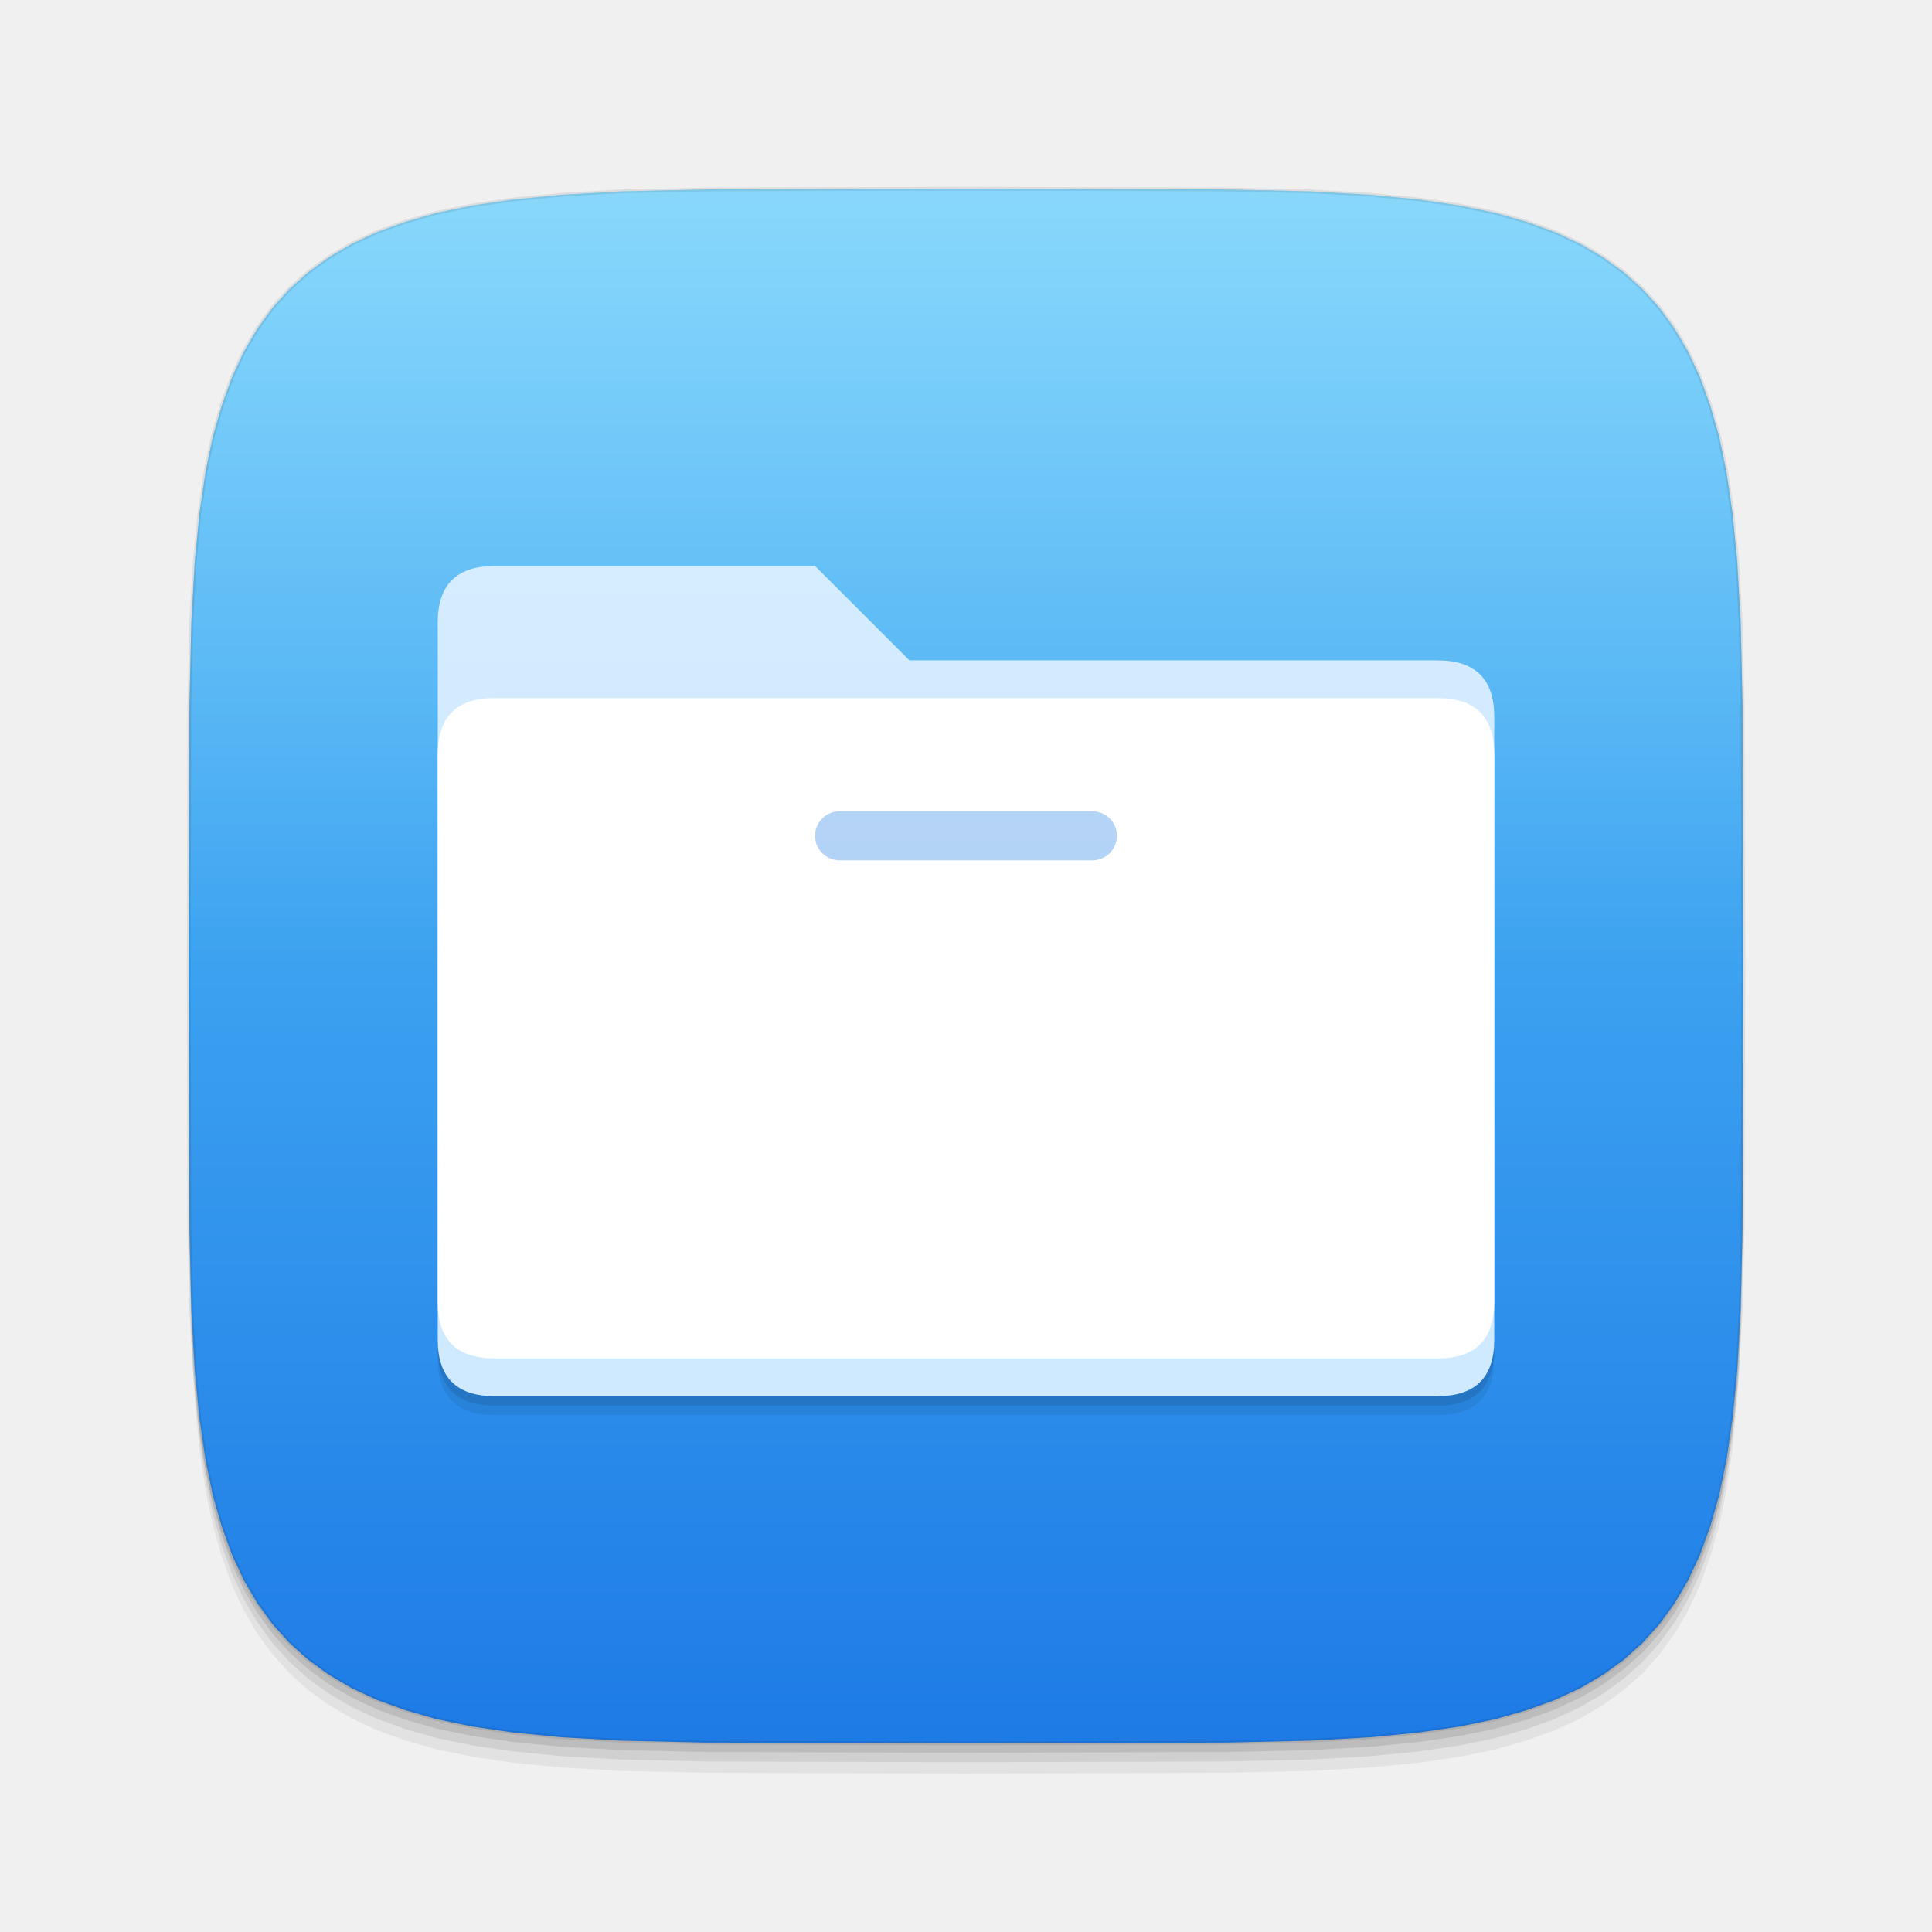
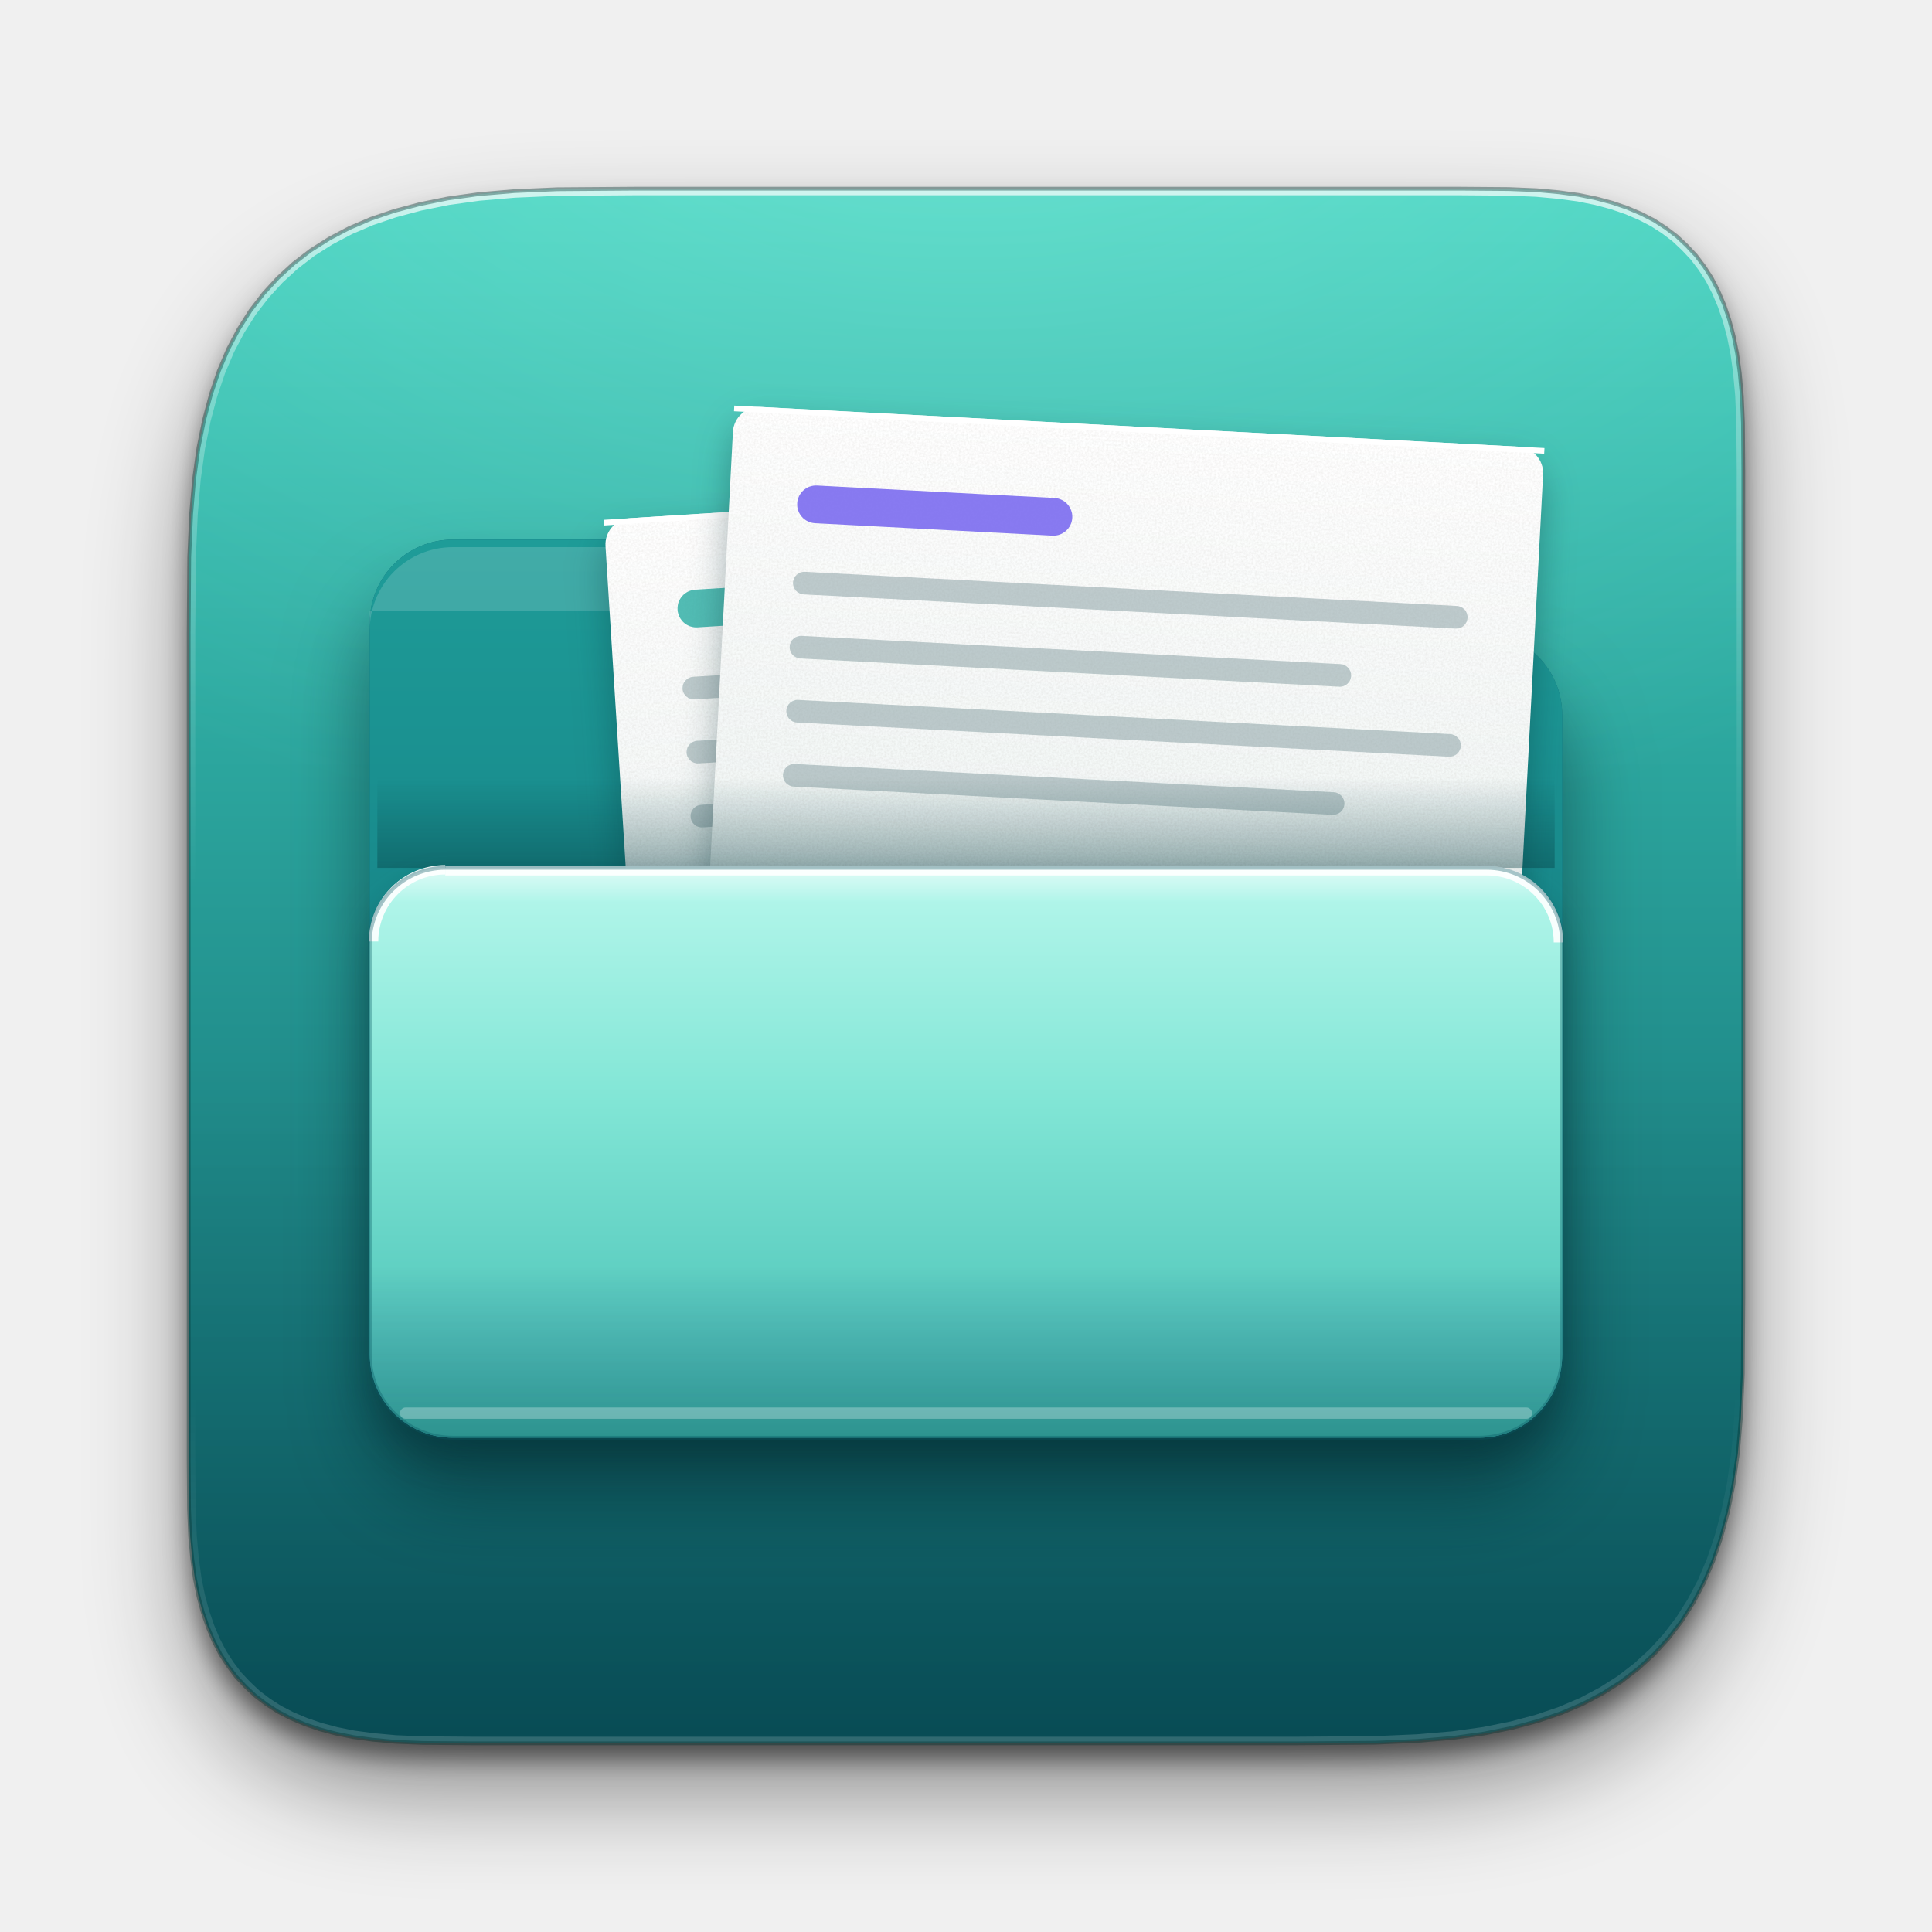
<svg xmlns="http://www.w3.org/2000/svg" viewBox="0 0 1024 1024" width="1024" height="1024">
  <defs>
-     <linearGradient id="bg" x1="0" y1="0" x2="0" y2="1">
-       <stop offset="0" stop-color="#5AC8FA" />
-       <stop offset="1" stop-color="#1E7BE6" />
+     <clipPath id="c0">
+       <path d="M100.0 336.0L100.3 295.4L101.3 272.6L102.9 253.8L105.2 237.3L108.2 222.5L111.8 209.0L116.0 196.6L120.9 185.1L126.5 174.5L132.7 164.7L139.7 155.6L147.3 147.3L155.6 139.7L164.7 132.7L174.5 126.5L185.1 120.9L196.6 116.0L209.0 111.8L222.5 108.2L237.3 105.2L253.8 102.9L272.6 101.3L295.4 100.3L336.0 100.0L774.0 100.0L799.8 100.2L814.3 100.8L826.3 101.9L836.7 103.3L846.1 105.2L854.7 107.5L862.6 110.2L869.9 113.3L876.7 116.8L882.9 120.8L888.7 125.2L893.9 130.1L898.8 135.3L903.2 141.1L907.2 147.3L910.7 154.1L913.8 161.4L916.5 169.3L918.8 177.9L920.7 187.3L922.1 197.7L923.2 209.7L923.8 224.2L924.0 250.0L924.0 688.0L923.7 728.6L922.7 751.4L921.1 770.2L918.8 786.7L915.8 801.5L912.2 815.0L908.0 827.4L903.1 838.9L897.5 849.5L891.3 859.3L884.3 868.4L876.7 876.7L868.4 884.3L859.3 891.3L849.5 897.5L838.9 903.1L827.4 908.0L815.0 912.2L801.5 915.8L786.7 918.8L770.2 921.1L751.4 922.7L728.6 923.7L688.0 924.0L250.0 924.0L224.2 923.8L209.7 923.2L197.7 922.1L187.3 920.7L177.9 918.8L169.3 916.5L161.4 913.8L154.1 910.7L147.3 907.2L141.1 903.2L135.3 898.8L130.1 893.9L125.2 888.7L120.8 882.9L116.8 876.7L113.3 869.9L110.2 862.6L107.5 854.7L105.2 846.1L103.3 836.7L101.9 826.3L100.8 814.3L100.2 799.8L100.0 774.0Z" />
+     </clipPath>
+     <filter id="b1" filterUnits="userSpaceOnUse" x="-100" y="-100" width="1224" height="1224">
+       <feGaussianBlur stdDeviation="26" />
+     </filter>
+     <filter id="b2" filterUnits="userSpaceOnUse" x="-100" y="-100" width="1224" height="1224">
+       <feGaussianBlur stdDeviation="6" />
+     </filter>
+     <linearGradient id="g3" x1="0" y1="0" x2="0" y2="1">
+       <stop offset="0" stop-color="#3FD1BE" />
+       <stop offset="1" stop-color="#0A5B66" />
    </linearGradient>
-     <linearGradient id="gloss" x1="0" y1="0" x2="0" y2="1">
-       <stop offset="0" stop-color="#fff" stop-opacity=".28" />
-       <stop offset=".5" stop-color="#fff" stop-opacity="0" />
+     <radialGradient id="r4" cx="0.5" cy="0" r="0.75">
+       <stop offset="0" stop-color="#CFFFF4" stop-opacity="0.3" />
+       <stop offset="1" stop-color="#CFFFF4" stop-opacity="0" />
+     </radialGradient>
+     <linearGradient id="g5" x1="0" y1="0" x2="0" y2="1">
+       <stop offset="0.55" stop-color="#000" stop-opacity="0" />
+       <stop offset="1" stop-color="#000" stop-opacity="0.22" />
    </linearGradient>
-     <clipPath id="sq">
-       <path d="M924.0,512.0 L923.6,650.4 L922.6,694.5 L920.8,726.3 L918.3,751.9 L915.1,773.7 L911.2,792.6 L906.4,809.3 L901.0,824.2 L894.7,837.7 L887.6,849.8 L879.6,860.8 L870.7,870.7 L860.8,879.6 L849.8,887.6 L837.7,894.7 L824.2,901.0 L809.3,906.4 L792.6,911.2 L773.7,915.1 L751.9,918.3 L726.3,920.8 L694.5,922.6 L650.4,923.6 L512.0,924.0 L373.6,923.6 L329.5,922.6 L297.7,920.8 L272.1,918.3 L250.3,915.1 L231.4,911.2 L214.7,906.4 L199.8,901.0 L186.3,894.7 L174.2,887.6 L163.2,879.6 L153.3,870.7 L144.4,860.8 L136.4,849.8 L129.3,837.7 L123.0,824.2 L117.6,809.3 L112.8,792.6 L108.9,773.7 L105.7,751.9 L103.2,726.3 L101.4,694.5 L100.4,650.4 L100.0,512.0 L100.4,373.6 L101.4,329.5 L103.2,297.7 L105.7,272.1 L108.9,250.3 L112.8,231.4 L117.6,214.7 L123.0,199.8 L129.3,186.3 L136.4,174.2 L144.4,163.2 L153.3,153.3 L163.2,144.4 L174.2,136.4 L186.3,129.3 L199.8,123.0 L214.7,117.6 L231.4,112.8 L250.3,108.9 L272.1,105.7 L297.7,103.2 L329.5,101.4 L373.6,100.4 L512.0,100.0 L650.4,100.4 L694.5,101.4 L726.3,103.2 L751.9,105.7 L773.7,108.9 L792.6,112.8 L809.3,117.6 L824.2,123.0 L837.7,129.3 L849.8,136.4 L860.8,144.4 L870.7,153.3 L879.6,163.2 L887.6,174.2 L894.7,186.3 L901.0,199.8 L906.4,214.7 L911.2,231.4 L915.1,250.3 L918.3,272.1 L920.8,297.7 L922.6,329.5 L923.6,373.6 Z" />
+     <linearGradient id="g6" x1="0" y1="0" x2="0" y2="1">
+       <stop offset="0" stop-color="#fff" stop-opacity="0.7" />
+       <stop offset="0.12" stop-color="#fff" stop-opacity="0.3" />
+       <stop offset="0.45" stop-color="#fff" stop-opacity="0" />
+       <stop offset="0.78" stop-color="#fff" stop-opacity="0" />
+       <stop offset="1" stop-color="#fff" stop-opacity="0.16" />
+     </linearGradient>
+     <filter id="grain" x="0" y="0" width="100%" height="100%" color-interpolation-filters="sRGB">
+       <feTurbulence type="fractalNoise" baseFrequency="0.9" numOctaves="2" seed="7" />
+       <feColorMatrix values="0 0 0 0 .25  0 0 0 0 .18  0 0 0 0 .1  0 0 0 0.105 -0.032" />
+     </filter>
+     <filter id="f-sh" filterUnits="userSpaceOnUse" x="-100" y="-100" width="1224" height="1224" color-interpolation-filters="sRGB">
+       <feGaussianBlur in="SourceAlpha" stdDeviation="22" />
+       <feOffset dx="0" dy="30" result="o" />
+       <feFlood flood-color="#02262B" flood-opacity="0.55" />
+       <feComposite in2="o" operator="in" result="s" />
+       <feMerge>
+         <feMergeNode in="s" />
+         <feMergeNode in="SourceGraphic" />
+       </feMerge>
+     </filter>
+     <filter id="f-psh" filterUnits="userSpaceOnUse" x="-100" y="-100" width="1224" height="1224" color-interpolation-filters="sRGB">
+       <feGaussianBlur in="SourceAlpha" stdDeviation="10" />
+       <feOffset dx="0" dy="10" result="o" />
+       <feFlood flood-color="#02262B" flood-opacity="0.35" />
+       <feComposite in2="o" operator="in" result="s" />
+       <feMerge>
+         <feMergeNode in="s" />
+         <feMergeNode in="SourceGraphic" />
+       </feMerge>
+     </filter>
+     <filter id="f-b4" filterUnits="userSpaceOnUse" x="-100" y="-100" width="1224" height="1224">
+       <feGaussianBlur stdDeviation="4" />
+     </filter>
+     <linearGradient id="f-back" x1="0" y1="0" x2="0" y2="1">
+       <stop offset="0" stop-color="#1E9C98" />
+       <stop offset="1" stop-color="#0F6E79" />
+     </linearGradient>
+     <linearGradient id="f-front" x1="0" y1="0" x2="0" y2="1">
+       <stop offset="0" stop-color="#B7F7EC" />
+       <stop offset="0.4" stop-color="#82E6D6" />
+       <stop offset="1" stop-color="#3FBBB0" />
+     </linearGradient>
+     <linearGradient id="f-paper" x1="0" y1="0" x2="0" y2="1">
+       <stop offset="0" stop-color="#FFFFFF" />
+       <stop offset="1" stop-color="#EAF1F0" />
+     </linearGradient>
+     <linearGradient id="f-ao" x1="0" y1="0" x2="0" y2="1">
+       <stop offset="0" stop-color="#033B40" stop-opacity="0" />
+       <stop offset="1" stop-color="#033B40" stop-opacity="0.45" />
+     </linearGradient>
+     <linearGradient id="f-fshade" x1="0" y1="0" x2="0" y2="1">
+       <stop offset="0" stop-color="#fff" stop-opacity="0.55" />
+       <stop offset="0.06" stop-color="#fff" stop-opacity="0.0" />
+       <stop offset="0.7" stop-color="#005" stop-opacity="0" />
+       <stop offset="1" stop-color="#012E3A" stop-opacity="0.28" />
+     </linearGradient>
+     <linearGradient id="f-tabhl" x1="0" y1="0" x2="0" y2="1">
+       <stop offset="0" stop-color="#8FF1E2" />
+       <stop offset="1" stop-color="#1E9C98" />
+     </linearGradient>
+     <clipPath id="f-pclip">
+       <rect x="200" y="200" width="624" height="260" />
+     </clipPath>
+     <clipPath id="f-grain0">
+       <rect x="330" y="262" width="420" height="330" rx="14" fill="#000" />
+     </clipPath>
+     <clipPath id="f-grain1">
+       <rect x="380" y="226" width="430" height="340" rx="14" fill="#000" />
    </clipPath>
  </defs>
-   <g transform="translate(0 16)" fill="#000" opacity="0.06">
-     <path d="M924.0,512.0 L923.6,650.4 L922.6,694.5 L920.8,726.3 L918.3,751.9 L915.1,773.7 L911.2,792.6 L906.4,809.3 L901.0,824.2 L894.7,837.7 L887.6,849.8 L879.6,860.8 L870.7,870.7 L860.8,879.6 L849.8,887.6 L837.7,894.7 L824.2,901.0 L809.3,906.4 L792.6,911.2 L773.7,915.1 L751.9,918.3 L726.3,920.8 L694.5,922.6 L650.4,923.6 L512.0,924.0 L373.6,923.6 L329.5,922.6 L297.7,920.8 L272.1,918.3 L250.3,915.1 L231.4,911.2 L214.7,906.4 L199.8,901.0 L186.3,894.7 L174.2,887.6 L163.2,879.6 L153.3,870.7 L144.4,860.8 L136.4,849.8 L129.3,837.7 L123.0,824.2 L117.6,809.3 L112.8,792.6 L108.9,773.7 L105.7,751.9 L103.2,726.3 L101.4,694.5 L100.4,650.4 L100.0,512.0 L100.4,373.6 L101.4,329.5 L103.2,297.7 L105.7,272.1 L108.9,250.3 L112.8,231.4 L117.6,214.7 L123.0,199.8 L129.3,186.3 L136.4,174.2 L144.4,163.2 L153.3,153.3 L163.2,144.4 L174.2,136.4 L186.3,129.3 L199.8,123.0 L214.7,117.6 L231.4,112.8 L250.3,108.9 L272.1,105.7 L297.7,103.2 L329.5,101.4 L373.6,100.4 L512.0,100.0 L650.4,100.4 L694.5,101.4 L726.3,103.2 L751.9,105.7 L773.7,108.9 L792.6,112.8 L809.3,117.6 L824.2,123.0 L837.7,129.3 L849.8,136.4 L860.8,144.4 L870.7,153.3 L879.6,163.2 L887.6,174.2 L894.7,186.3 L901.0,199.8 L906.4,214.7 L911.2,231.4 L915.1,250.3 L918.3,272.1 L920.8,297.7 L922.6,329.5 L923.6,373.6 Z" />
+   <g transform="translate(0 26)" opacity="0.42">
+     <g filter="url(#b1)">
+       <rect width="1024" height="1024" fill="#000" fill-opacity="0" />
+       <path d="M100.0 336.0L100.3 295.4L101.3 272.6L102.9 253.8L105.2 237.3L108.2 222.5L111.8 209.0L116.0 196.6L120.9 185.1L126.5 174.5L132.7 164.7L139.7 155.6L147.3 147.3L155.6 139.7L164.7 132.7L174.5 126.5L185.1 120.9L196.6 116.0L209.0 111.8L222.5 108.2L237.3 105.2L253.8 102.9L272.6 101.3L295.4 100.3L336.0 100.0L774.0 100.0L799.8 100.2L814.3 100.8L826.3 101.9L836.7 103.3L846.1 105.2L854.7 107.5L862.6 110.2L869.9 113.3L876.7 116.8L882.9 120.8L888.7 125.2L893.9 130.1L898.8 135.3L903.2 141.1L907.2 147.3L910.7 154.1L913.8 161.4L916.5 169.3L918.8 177.9L920.7 187.3L922.1 197.7L923.2 209.7L923.8 224.2L924.0 250.0L924.0 688.0L923.7 728.6L922.7 751.4L921.1 770.2L918.8 786.7L915.8 801.5L912.2 815.0L908.0 827.4L903.1 838.9L897.5 849.5L891.3 859.3L884.3 868.4L876.7 876.7L868.4 884.3L859.3 891.3L849.5 897.5L838.9 903.1L827.4 908.0L815.0 912.2L801.5 915.8L786.7 918.8L770.2 921.1L751.4 922.7L728.6 923.7L688.0 924.0L250.0 924.0L224.2 923.8L209.7 923.2L197.7 922.1L187.3 920.7L177.9 918.8L169.3 916.5L161.4 913.8L154.1 910.7L147.3 907.2L141.1 903.2L135.3 898.8L130.1 893.9L125.2 888.7L120.8 882.9L116.8 876.7L113.3 869.9L110.2 862.6L107.5 854.7L105.2 846.1L103.3 836.7L101.9 826.3L100.8 814.3L100.2 799.8L100.0 774.0Z" fill="#000" />
+     </g>
  </g>
-   <g transform="translate(0 10)" fill="#000" opacity="0.08">
-     <path d="M924.0,512.0 L923.6,650.4 L922.6,694.5 L920.8,726.3 L918.3,751.9 L915.1,773.7 L911.2,792.6 L906.4,809.3 L901.0,824.2 L894.7,837.7 L887.6,849.8 L879.6,860.8 L870.7,870.7 L860.8,879.6 L849.8,887.6 L837.7,894.7 L824.2,901.0 L809.3,906.4 L792.6,911.2 L773.7,915.1 L751.9,918.3 L726.3,920.8 L694.5,922.6 L650.4,923.6 L512.0,924.0 L373.6,923.6 L329.5,922.6 L297.7,920.8 L272.1,918.3 L250.3,915.1 L231.4,911.2 L214.7,906.4 L199.8,901.0 L186.3,894.7 L174.2,887.6 L163.2,879.6 L153.3,870.7 L144.4,860.8 L136.4,849.8 L129.3,837.7 L123.0,824.2 L117.6,809.3 L112.8,792.6 L108.9,773.7 L105.7,751.9 L103.2,726.3 L101.4,694.5 L100.4,650.4 L100.0,512.0 L100.4,373.6 L101.4,329.5 L103.2,297.7 L105.7,272.1 L108.9,250.3 L112.8,231.4 L117.6,214.7 L123.0,199.8 L129.3,186.3 L136.4,174.2 L144.4,163.2 L153.3,153.3 L163.2,144.4 L174.2,136.4 L186.3,129.3 L199.8,123.0 L214.7,117.6 L231.4,112.8 L250.3,108.9 L272.1,105.7 L297.7,103.2 L329.5,101.4 L373.6,100.4 L512.0,100.0 L650.4,100.4 L694.5,101.4 L726.3,103.2 L751.9,105.7 L773.7,108.9 L792.6,112.8 L809.3,117.6 L824.2,123.0 L837.7,129.3 L849.8,136.4 L860.8,144.4 L870.7,153.3 L879.6,163.2 L887.6,174.2 L894.7,186.3 L901.0,199.8 L906.4,214.7 L911.2,231.4 L915.1,250.3 L918.3,272.1 L920.8,297.7 L922.6,329.5 L923.6,373.6 Z" />
+   <g transform="translate(0 8)" opacity="0.5">
+     <g filter="url(#b2)">
+       <rect width="1024" height="1024" fill="#000" fill-opacity="0" />
+       <path d="M100.0 336.0L100.3 295.4L101.3 272.6L102.9 253.8L105.2 237.3L108.2 222.5L111.8 209.0L116.0 196.6L120.9 185.1L126.5 174.5L132.7 164.7L139.7 155.6L147.3 147.3L155.6 139.7L164.7 132.7L174.5 126.5L185.1 120.9L196.6 116.0L209.0 111.8L222.5 108.2L237.3 105.2L253.8 102.9L272.6 101.3L295.4 100.3L336.0 100.0L774.0 100.0L799.8 100.2L814.3 100.8L826.3 101.9L836.7 103.3L846.1 105.2L854.7 107.5L862.6 110.2L869.9 113.3L876.7 116.8L882.9 120.8L888.7 125.2L893.9 130.1L898.8 135.3L903.2 141.1L907.2 147.3L910.7 154.1L913.8 161.4L916.5 169.3L918.8 177.9L920.7 187.3L922.1 197.7L923.2 209.7L923.8 224.2L924.0 250.0L924.0 688.0L923.7 728.6L922.7 751.4L921.1 770.2L918.8 786.7L915.8 801.5L912.2 815.0L908.0 827.4L903.1 838.9L897.5 849.5L891.3 859.3L884.3 868.4L876.7 876.7L868.4 884.3L859.3 891.3L849.5 897.5L838.9 903.1L827.4 908.0L815.0 912.2L801.5 915.8L786.7 918.8L770.2 921.1L751.4 922.7L728.6 923.7L688.0 924.0L250.0 924.0L224.2 923.8L209.7 923.2L197.7 922.1L187.3 920.7L177.9 918.8L169.3 916.5L161.4 913.8L154.1 910.7L147.3 907.2L141.1 903.2L135.3 898.8L130.1 893.9L125.2 888.7L120.8 882.9L116.8 876.7L113.3 869.9L110.2 862.6L107.5 854.7L105.2 846.1L103.3 836.7L101.9 826.3L100.8 814.3L100.2 799.8L100.0 774.0Z" fill="#000" />
+     </g>
  </g>
-   <g transform="translate(0 5)" fill="#000" opacity="0.1">
-     <path d="M924.0,512.0 L923.6,650.4 L922.6,694.5 L920.8,726.3 L918.3,751.9 L915.1,773.7 L911.2,792.6 L906.4,809.3 L901.0,824.2 L894.7,837.7 L887.6,849.8 L879.6,860.8 L870.7,870.7 L860.8,879.6 L849.8,887.6 L837.7,894.7 L824.2,901.0 L809.3,906.4 L792.6,911.2 L773.7,915.1 L751.9,918.3 L726.3,920.8 L694.5,922.6 L650.4,923.6 L512.0,924.0 L373.6,923.6 L329.5,922.6 L297.7,920.8 L272.1,918.3 L250.3,915.1 L231.4,911.2 L214.7,906.4 L199.8,901.0 L186.3,894.7 L174.2,887.6 L163.2,879.6 L153.3,870.7 L144.4,860.8 L136.4,849.8 L129.3,837.7 L123.0,824.2 L117.6,809.3 L112.8,792.6 L108.9,773.7 L105.7,751.9 L103.2,726.3 L101.4,694.5 L100.4,650.4 L100.0,512.0 L100.4,373.6 L101.4,329.5 L103.2,297.7 L105.7,272.1 L108.9,250.3 L112.8,231.4 L117.6,214.7 L123.0,199.8 L129.3,186.3 L136.4,174.2 L144.4,163.2 L153.3,153.3 L163.2,144.4 L174.2,136.4 L186.3,129.3 L199.8,123.0 L214.7,117.6 L231.4,112.8 L250.3,108.9 L272.1,105.7 L297.7,103.2 L329.5,101.4 L373.6,100.4 L512.0,100.0 L650.4,100.4 L694.5,101.4 L726.3,103.2 L751.9,105.7 L773.7,108.9 L792.6,112.8 L809.3,117.6 L824.2,123.0 L837.7,129.3 L849.8,136.4 L860.8,144.4 L870.7,153.3 L879.6,163.2 L887.6,174.2 L894.7,186.3 L901.0,199.8 L906.4,214.7 L911.2,231.4 L915.1,250.3 L918.3,272.1 L920.8,297.7 L922.6,329.5 L923.6,373.6 Z" />
+   <path d="M100.0 336.0L100.3 295.4L101.3 272.6L102.9 253.8L105.2 237.3L108.2 222.5L111.8 209.0L116.0 196.6L120.9 185.1L126.5 174.5L132.7 164.7L139.7 155.6L147.3 147.3L155.6 139.7L164.7 132.7L174.5 126.5L185.1 120.9L196.6 116.0L209.0 111.8L222.5 108.2L237.3 105.2L253.8 102.9L272.6 101.3L295.4 100.3L336.0 100.0L774.0 100.0L799.8 100.2L814.3 100.8L826.3 101.9L836.7 103.3L846.1 105.2L854.7 107.5L862.6 110.2L869.9 113.3L876.7 116.8L882.9 120.8L888.7 125.2L893.9 130.1L898.8 135.3L903.2 141.1L907.2 147.3L910.7 154.1L913.8 161.4L916.5 169.3L918.8 177.9L920.7 187.3L922.1 197.7L923.2 209.7L923.8 224.2L924.0 250.0L924.0 688.0L923.7 728.6L922.7 751.4L921.1 770.2L918.8 786.7L915.8 801.5L912.2 815.0L908.0 827.4L903.1 838.9L897.5 849.5L891.3 859.3L884.3 868.4L876.7 876.7L868.4 884.3L859.3 891.3L849.5 897.5L838.9 903.1L827.4 908.0L815.0 912.2L801.5 915.8L786.7 918.8L770.2 921.1L751.4 922.7L728.6 923.7L688.0 924.0L250.0 924.0L224.2 923.8L209.7 923.2L197.7 922.1L187.3 920.7L177.9 918.8L169.3 916.5L161.4 913.8L154.1 910.7L147.3 907.2L141.1 903.2L135.3 898.8L130.1 893.9L125.2 888.7L120.8 882.9L116.8 876.7L113.3 869.9L110.2 862.6L107.5 854.7L105.2 846.1L103.3 836.7L101.9 826.3L100.8 814.3L100.2 799.8L100.0 774.0Z" fill="url(#g3)" />
+   <g clip-path="url(#c0)">
+     <rect x="0" y="0" width="1024" height="620" fill="url(#r4)" />
+     <rect x="0" y="0" width="1024" height="1024" fill="url(#g5)" />
+     <path d="M100.0 336.0L100.3 295.4L101.3 272.6L102.9 253.8L105.2 237.3L108.2 222.5L111.8 209.0L116.0 196.6L120.9 185.1L126.5 174.5L132.7 164.7L139.7 155.6L147.3 147.3L155.6 139.7L164.7 132.7L174.5 126.5L185.1 120.9L196.6 116.0L209.0 111.8L222.5 108.2L237.3 105.2L253.8 102.9L272.6 101.3L295.4 100.3L336.0 100.0L774.0 100.0L799.8 100.2L814.3 100.8L826.3 101.9L836.7 103.3L846.1 105.2L854.7 107.5L862.6 110.2L869.9 113.3L876.7 116.8L882.9 120.8L888.7 125.2L893.9 130.1L898.8 135.3L903.2 141.1L907.2 147.3L910.7 154.1L913.8 161.4L916.5 169.3L918.8 177.9L920.7 187.3L922.1 197.7L923.2 209.7L923.8 224.2L924.0 250.0L924.0 688.0L923.7 728.6L922.7 751.4L921.1 770.2L918.8 786.7L915.8 801.5L912.2 815.0L908.0 827.4L903.1 838.9L897.5 849.5L891.3 859.3L884.3 868.4L876.7 876.7L868.4 884.3L859.3 891.3L849.5 897.5L838.9 903.1L827.4 908.0L815.0 912.2L801.5 915.8L786.7 918.8L770.2 921.1L751.4 922.7L728.6 923.7L688.0 924.0L250.0 924.0L224.2 923.8L209.7 923.2L197.7 922.1L187.3 920.7L177.9 918.8L169.3 916.5L161.4 913.8L154.1 910.7L147.3 907.2L141.1 903.2L135.3 898.8L130.1 893.9L125.2 888.7L120.8 882.9L116.8 876.7L113.3 869.9L110.2 862.6L107.5 854.7L105.2 846.1L103.3 836.7L101.9 826.3L100.8 814.3L100.2 799.8L100.0 774.0Z" fill="none" stroke="url(#g6)" stroke-width="7" />
  </g>
-   <path d="M924.0,512.0 L923.6,650.4 L922.6,694.5 L920.8,726.3 L918.3,751.9 L915.1,773.7 L911.2,792.6 L906.4,809.3 L901.0,824.2 L894.7,837.7 L887.6,849.8 L879.6,860.8 L870.7,870.7 L860.8,879.6 L849.8,887.6 L837.7,894.7 L824.2,901.0 L809.3,906.4 L792.6,911.2 L773.7,915.1 L751.9,918.3 L726.3,920.8 L694.5,922.6 L650.4,923.6 L512.0,924.0 L373.6,923.6 L329.5,922.6 L297.7,920.8 L272.1,918.3 L250.3,915.1 L231.4,911.2 L214.7,906.4 L199.8,901.0 L186.3,894.7 L174.2,887.6 L163.2,879.6 L153.3,870.7 L144.4,860.8 L136.4,849.8 L129.3,837.7 L123.0,824.2 L117.6,809.3 L112.8,792.6 L108.9,773.7 L105.7,751.9 L103.2,726.3 L101.4,694.5 L100.4,650.4 L100.0,512.0 L100.4,373.6 L101.4,329.5 L103.2,297.7 L105.7,272.1 L108.9,250.3 L112.8,231.4 L117.6,214.7 L123.0,199.8 L129.3,186.3 L136.4,174.2 L144.4,163.2 L153.3,153.3 L163.2,144.4 L174.2,136.4 L186.3,129.3 L199.8,123.0 L214.7,117.6 L231.4,112.8 L250.3,108.9 L272.1,105.7 L297.7,103.2 L329.5,101.4 L373.6,100.4 L512.0,100.0 L650.4,100.4 L694.5,101.4 L726.3,103.2 L751.9,105.7 L773.7,108.9 L792.6,112.8 L809.3,117.6 L824.2,123.0 L837.7,129.3 L849.8,136.4 L860.8,144.4 L870.7,153.3 L879.6,163.2 L887.6,174.2 L894.7,186.3 L901.0,199.8 L906.4,214.7 L911.2,231.4 L915.1,250.3 L918.3,272.1 L920.8,297.7 L922.6,329.5 L923.6,373.6 Z" fill="url(#bg)" />
-   <g clip-path="url(#sq)">
-     <g transform="translate(0 10)" fill="#000" opacity="0.07">
-       <path d="M232 330 q0-30 30-30 h170 l50 50 h280 q30 0 30 30 v330 q0 30-30 30 H262 q-30 0-30-30Z" fill="#000" />
-       <path d="M232 400 q0-30 30-30 h500 q30 0 30 30 v290 q0 30-30 30 H262 q-30 0-30-30Z" fill="#000" />
-       <rect x="432" y="430" width="160" height="26" rx="13" fill="#000" />
+   <path d="M100.0 336.0L100.3 295.4L101.3 272.6L102.9 253.8L105.2 237.3L108.2 222.5L111.8 209.0L116.0 196.6L120.9 185.1L126.5 174.5L132.7 164.7L139.7 155.6L147.3 147.3L155.6 139.7L164.7 132.7L174.5 126.5L185.1 120.9L196.6 116.0L209.0 111.8L222.5 108.2L237.3 105.2L253.8 102.9L272.6 101.3L295.4 100.3L336.0 100.0L774.0 100.0L799.8 100.2L814.3 100.8L826.3 101.9L836.7 103.3L846.1 105.2L854.7 107.5L862.6 110.2L869.9 113.3L876.7 116.8L882.9 120.8L888.7 125.2L893.9 130.1L898.8 135.3L903.2 141.1L907.2 147.3L910.7 154.1L913.8 161.4L916.5 169.3L918.8 177.9L920.7 187.3L922.1 197.7L923.2 209.7L923.8 224.2L924.0 250.0L924.0 688.0L923.7 728.6L922.7 751.4L921.1 770.2L918.8 786.7L915.8 801.5L912.2 815.0L908.0 827.4L903.1 838.9L897.5 849.5L891.3 859.3L884.3 868.4L876.7 876.7L868.4 884.3L859.3 891.3L849.5 897.5L838.9 903.1L827.4 908.0L815.0 912.2L801.5 915.8L786.7 918.8L770.2 921.1L751.4 922.7L728.6 923.7L688.0 924.0L250.0 924.0L224.2 923.8L209.7 923.2L197.7 922.1L187.3 920.7L177.9 918.8L169.3 916.5L161.4 913.8L154.1 910.7L147.3 907.2L141.1 903.2L135.3 898.8L130.1 893.9L125.2 888.7L120.8 882.9L116.8 876.7L113.3 869.9L110.2 862.6L107.5 854.7L105.2 846.1L103.3 836.7L101.9 826.3L100.8 814.3L100.2 799.8L100.0 774.0Z" fill="none" stroke="#00302F" stroke-opacity=".38" stroke-width="2" />
+   <g filter="url(#f-sh)">
+     <rect width="1024" height="1024" fill="#000" fill-opacity="0" />
+     <path d="M196 366V330a44 44 0 0 1 44-44H390a44 44 0 0 1 33 15L452 335H784a44 44 0 0 1 44 44V716a44 44 0 0 1-44 44H240a44 44 0 0 1-44-44Z" fill="#0F6E79" />
+   </g>
+   <path d="M196 366V330a44 44 0 0 1 44-44H390a44 44 0 0 1 33 15L452 335H784a44 44 0 0 1 44 44V716a44 44 0 0 1-44 44H240a44 44 0 0 1-44-44Z" fill="url(#f-back)" />
+   <path d="M240 290H390a44 44 0 0 1 33 15L440 324H196V334a44 44 0 0 1 44-44Z" fill="#fff" opacity=".16" />
+   <g transform="rotate(-3.6 540.0 427.0)">
+     <g filter="url(#f-psh)">
+       <rect width="1024" height="1024" fill="#000" fill-opacity="0" />
+       <rect x="330" y="262" width="420" height="330" rx="14" fill="url(#f-paper)" />
    </g>
-     <g transform="translate(0 5)" fill="#000" opacity="0.1">
-       <path d="M232 330 q0-30 30-30 h170 l50 50 h280 q30 0 30 30 v330 q0 30-30 30 H262 q-30 0-30-30Z" fill="#000" />
-       <path d="M232 400 q0-30 30-30 h500 q30 0 30 30 v290 q0 30-30 30 H262 q-30 0-30-30Z" fill="#000" />
-       <rect x="432" y="430" width="160" height="26" rx="13" fill="#000" />
+     <g clip-path="url(#f-grain0)">
+       <g filter="url(#grain)">
+         <rect width="1024" height="1024" fill="#000" fill-opacity="0" />
+         <rect x="330" y="262" width="420" height="330" rx="14" fill="#000" fill-opacity="0" />
+       </g>
    </g>
-     <path d="M232 330 q0-30 30-30 h170 l50 50 h280 q30 0 30 30 v330 q0 30-30 30 H262 q-30 0-30-30Z" fill="#cfe9ff" />
-     <path d="M232 400 q0-30 30-30 h500 q30 0 30 30 v290 q0 30-30 30 H262 q-30 0-30-30Z" fill="#ffffff" />
-     <rect x="432" y="430" width="160" height="26" rx="13" fill="#1E7BE6" fill-opacity=".35" />
+     <rect x="330" y="262" width="420" height="3" fill="#fff" />
+     <rect x="366" y="302" width="143" height="20" rx="10" fill="#3FB5AC" opacity=".9" />
+     <rect x="366" y="348" width="348" height="12" rx="6" fill="#8CA3A6" opacity=".55" />
+     <rect x="366" y="382" width="288" height="12" rx="6" fill="#8CA3A6" opacity=".55" />
+     <rect x="366" y="416" width="348" height="12" rx="6" fill="#8CA3A6" opacity=".55" />
+     <rect x="366" y="450" width="288" height="12" rx="6" fill="#8CA3A6" opacity=".55" />
  </g>
-   <path d="M924.0,512.0 L923.6,650.4 L922.6,694.5 L920.8,726.3 L918.3,751.9 L915.1,773.7 L911.2,792.6 L906.4,809.3 L901.0,824.2 L894.7,837.7 L887.6,849.8 L879.6,860.8 L870.7,870.7 L860.8,879.6 L849.8,887.6 L837.7,894.7 L824.2,901.0 L809.3,906.4 L792.6,911.2 L773.7,915.1 L751.9,918.3 L726.3,920.8 L694.5,922.6 L650.4,923.6 L512.0,924.0 L373.6,923.6 L329.5,922.6 L297.7,920.8 L272.1,918.3 L250.3,915.1 L231.4,911.2 L214.7,906.4 L199.8,901.0 L186.3,894.7 L174.2,887.6 L163.2,879.6 L153.3,870.7 L144.4,860.8 L136.4,849.8 L129.3,837.7 L123.0,824.2 L117.6,809.3 L112.8,792.6 L108.9,773.7 L105.7,751.9 L103.2,726.3 L101.4,694.5 L100.4,650.4 L100.0,512.0 L100.4,373.6 L101.4,329.5 L103.2,297.7 L105.7,272.1 L108.9,250.3 L112.8,231.4 L117.6,214.7 L123.0,199.8 L129.3,186.3 L136.4,174.2 L144.4,163.2 L153.3,153.3 L163.2,144.4 L174.2,136.4 L186.3,129.3 L199.8,123.0 L214.7,117.6 L231.4,112.8 L250.3,108.9 L272.1,105.7 L297.7,103.2 L329.5,101.4 L373.6,100.4 L512.0,100.0 L650.4,100.4 L694.5,101.4 L726.3,103.2 L751.9,105.7 L773.7,108.9 L792.6,112.8 L809.3,117.6 L824.2,123.0 L837.7,129.3 L849.8,136.4 L860.8,144.4 L870.7,153.3 L879.6,163.2 L887.6,174.2 L894.7,186.3 L901.0,199.8 L906.4,214.7 L911.2,231.4 L915.1,250.3 L918.3,272.1 L920.8,297.7 L922.6,329.5 L923.6,373.6 Z" fill="url(#gloss)" />
-   <path d="M924.0,512.0 L923.6,650.4 L922.6,694.5 L920.8,726.3 L918.3,751.9 L915.1,773.7 L911.2,792.6 L906.4,809.3 L901.0,824.2 L894.7,837.7 L887.6,849.8 L879.6,860.8 L870.7,870.7 L860.8,879.6 L849.8,887.6 L837.7,894.7 L824.2,901.0 L809.3,906.4 L792.6,911.2 L773.7,915.1 L751.9,918.3 L726.3,920.8 L694.5,922.6 L650.4,923.6 L512.0,924.0 L373.6,923.6 L329.5,922.6 L297.7,920.8 L272.1,918.3 L250.3,915.1 L231.4,911.2 L214.7,906.4 L199.8,901.0 L186.3,894.7 L174.2,887.6 L163.2,879.6 L153.3,870.7 L144.4,860.8 L136.4,849.8 L129.3,837.7 L123.0,824.2 L117.6,809.3 L112.8,792.6 L108.9,773.7 L105.7,751.9 L103.2,726.3 L101.4,694.5 L100.4,650.4 L100.0,512.0 L100.4,373.6 L101.4,329.5 L103.2,297.7 L105.7,272.1 L108.9,250.3 L112.8,231.4 L117.6,214.7 L123.0,199.8 L129.3,186.3 L136.4,174.2 L144.4,163.2 L153.3,153.3 L163.2,144.4 L174.2,136.4 L186.3,129.3 L199.8,123.0 L214.7,117.6 L231.4,112.8 L250.3,108.9 L272.1,105.7 L297.7,103.2 L329.5,101.4 L373.6,100.4 L512.0,100.0 L650.4,100.4 L694.5,101.4 L726.3,103.2 L751.9,105.7 L773.7,108.9 L792.6,112.8 L809.3,117.6 L824.2,123.0 L837.7,129.3 L849.8,136.4 L860.8,144.4 L870.7,153.3 L879.6,163.2 L887.6,174.2 L894.7,186.3 L901.0,199.8 L906.4,214.7 L911.2,231.4 L915.1,250.3 L918.3,272.1 L920.8,297.7 L922.6,329.5 L923.6,373.6 Z" fill="none" stroke="#000" stroke-opacity=".08" stroke-width="2" />
+   <g transform="rotate(3.0 595.0 396.0)">
+     <g filter="url(#f-psh)">
+       <rect width="1024" height="1024" fill="#000" fill-opacity="0" />
+       <rect x="380" y="226" width="430" height="340" rx="14" fill="url(#f-paper)" />
+     </g>
+     <g clip-path="url(#f-grain1)">
+       <g filter="url(#grain)">
+         <rect width="1024" height="1024" fill="#000" fill-opacity="0" />
+         <rect x="380" y="226" width="430" height="340" rx="14" fill="#000" fill-opacity="0" />
+       </g>
+     </g>
+     <rect x="380" y="226" width="430" height="3" fill="#fff" />
+     <rect x="416" y="266" width="146" height="20" rx="10" fill="#7B6CF0" opacity=".9" />
+     <rect x="416" y="312" width="358" height="12" rx="6" fill="#8CA3A6" opacity=".55" />
+     <rect x="416" y="346" width="298" height="12" rx="6" fill="#8CA3A6" opacity=".55" />
+     <rect x="416" y="380" width="358" height="12" rx="6" fill="#8CA3A6" opacity=".55" />
+     <rect x="416" y="414" width="298" height="12" rx="6" fill="#8CA3A6" opacity=".55" />
+   </g>
+   <rect x="196" y="412" width="632" height="56" fill="url(#f-ao)" clip-path="url(#f-pclip)" />
+   <g filter="url(#f-psh)">
+     <rect width="1024" height="1024" fill="#000" fill-opacity="0" />
+     <path d="M196 500a40 40 0 0 1 40-40H788a40 40 0 0 1 40 40V718a44 44 0 0 1-44 44H240a44 44 0 0 1-44-44Z" fill="#3FBBB0" />
+   </g>
+   <path d="M196 500a40 40 0 0 1 40-40H788a40 40 0 0 1 40 40V718a44 44 0 0 1-44 44H240a44 44 0 0 1-44-44Z" fill="url(#f-front)" />
+   <path d="M196 500a40 40 0 0 1 40-40H788a40 40 0 0 1 40 40V718a44 44 0 0 1-44 44H240a44 44 0 0 1-44-44Z" fill="url(#f-fshade)" />
+   <path d="M236 461.5H788a38 38 0 0 1 38 38" fill="none" stroke="#fff" stroke-width="5" stroke-opacity=".9" />
+   <path d="M198 499a38 38 0 0 1 38-38" fill="none" stroke="#fff" stroke-width="5" stroke-opacity=".9" />
+   <path d="M196 500a40 40 0 0 1 40-40H788a40 40 0 0 1 40 40V718a44 44 0 0 1-44 44H240a44 44 0 0 1-44-44Z" fill="none" stroke="#0A5B66" stroke-opacity=".35" stroke-width="2" />
+   <rect x="212" y="746" width="600" height="6" rx="3" fill="#fff" opacity=".28" />
</svg>
